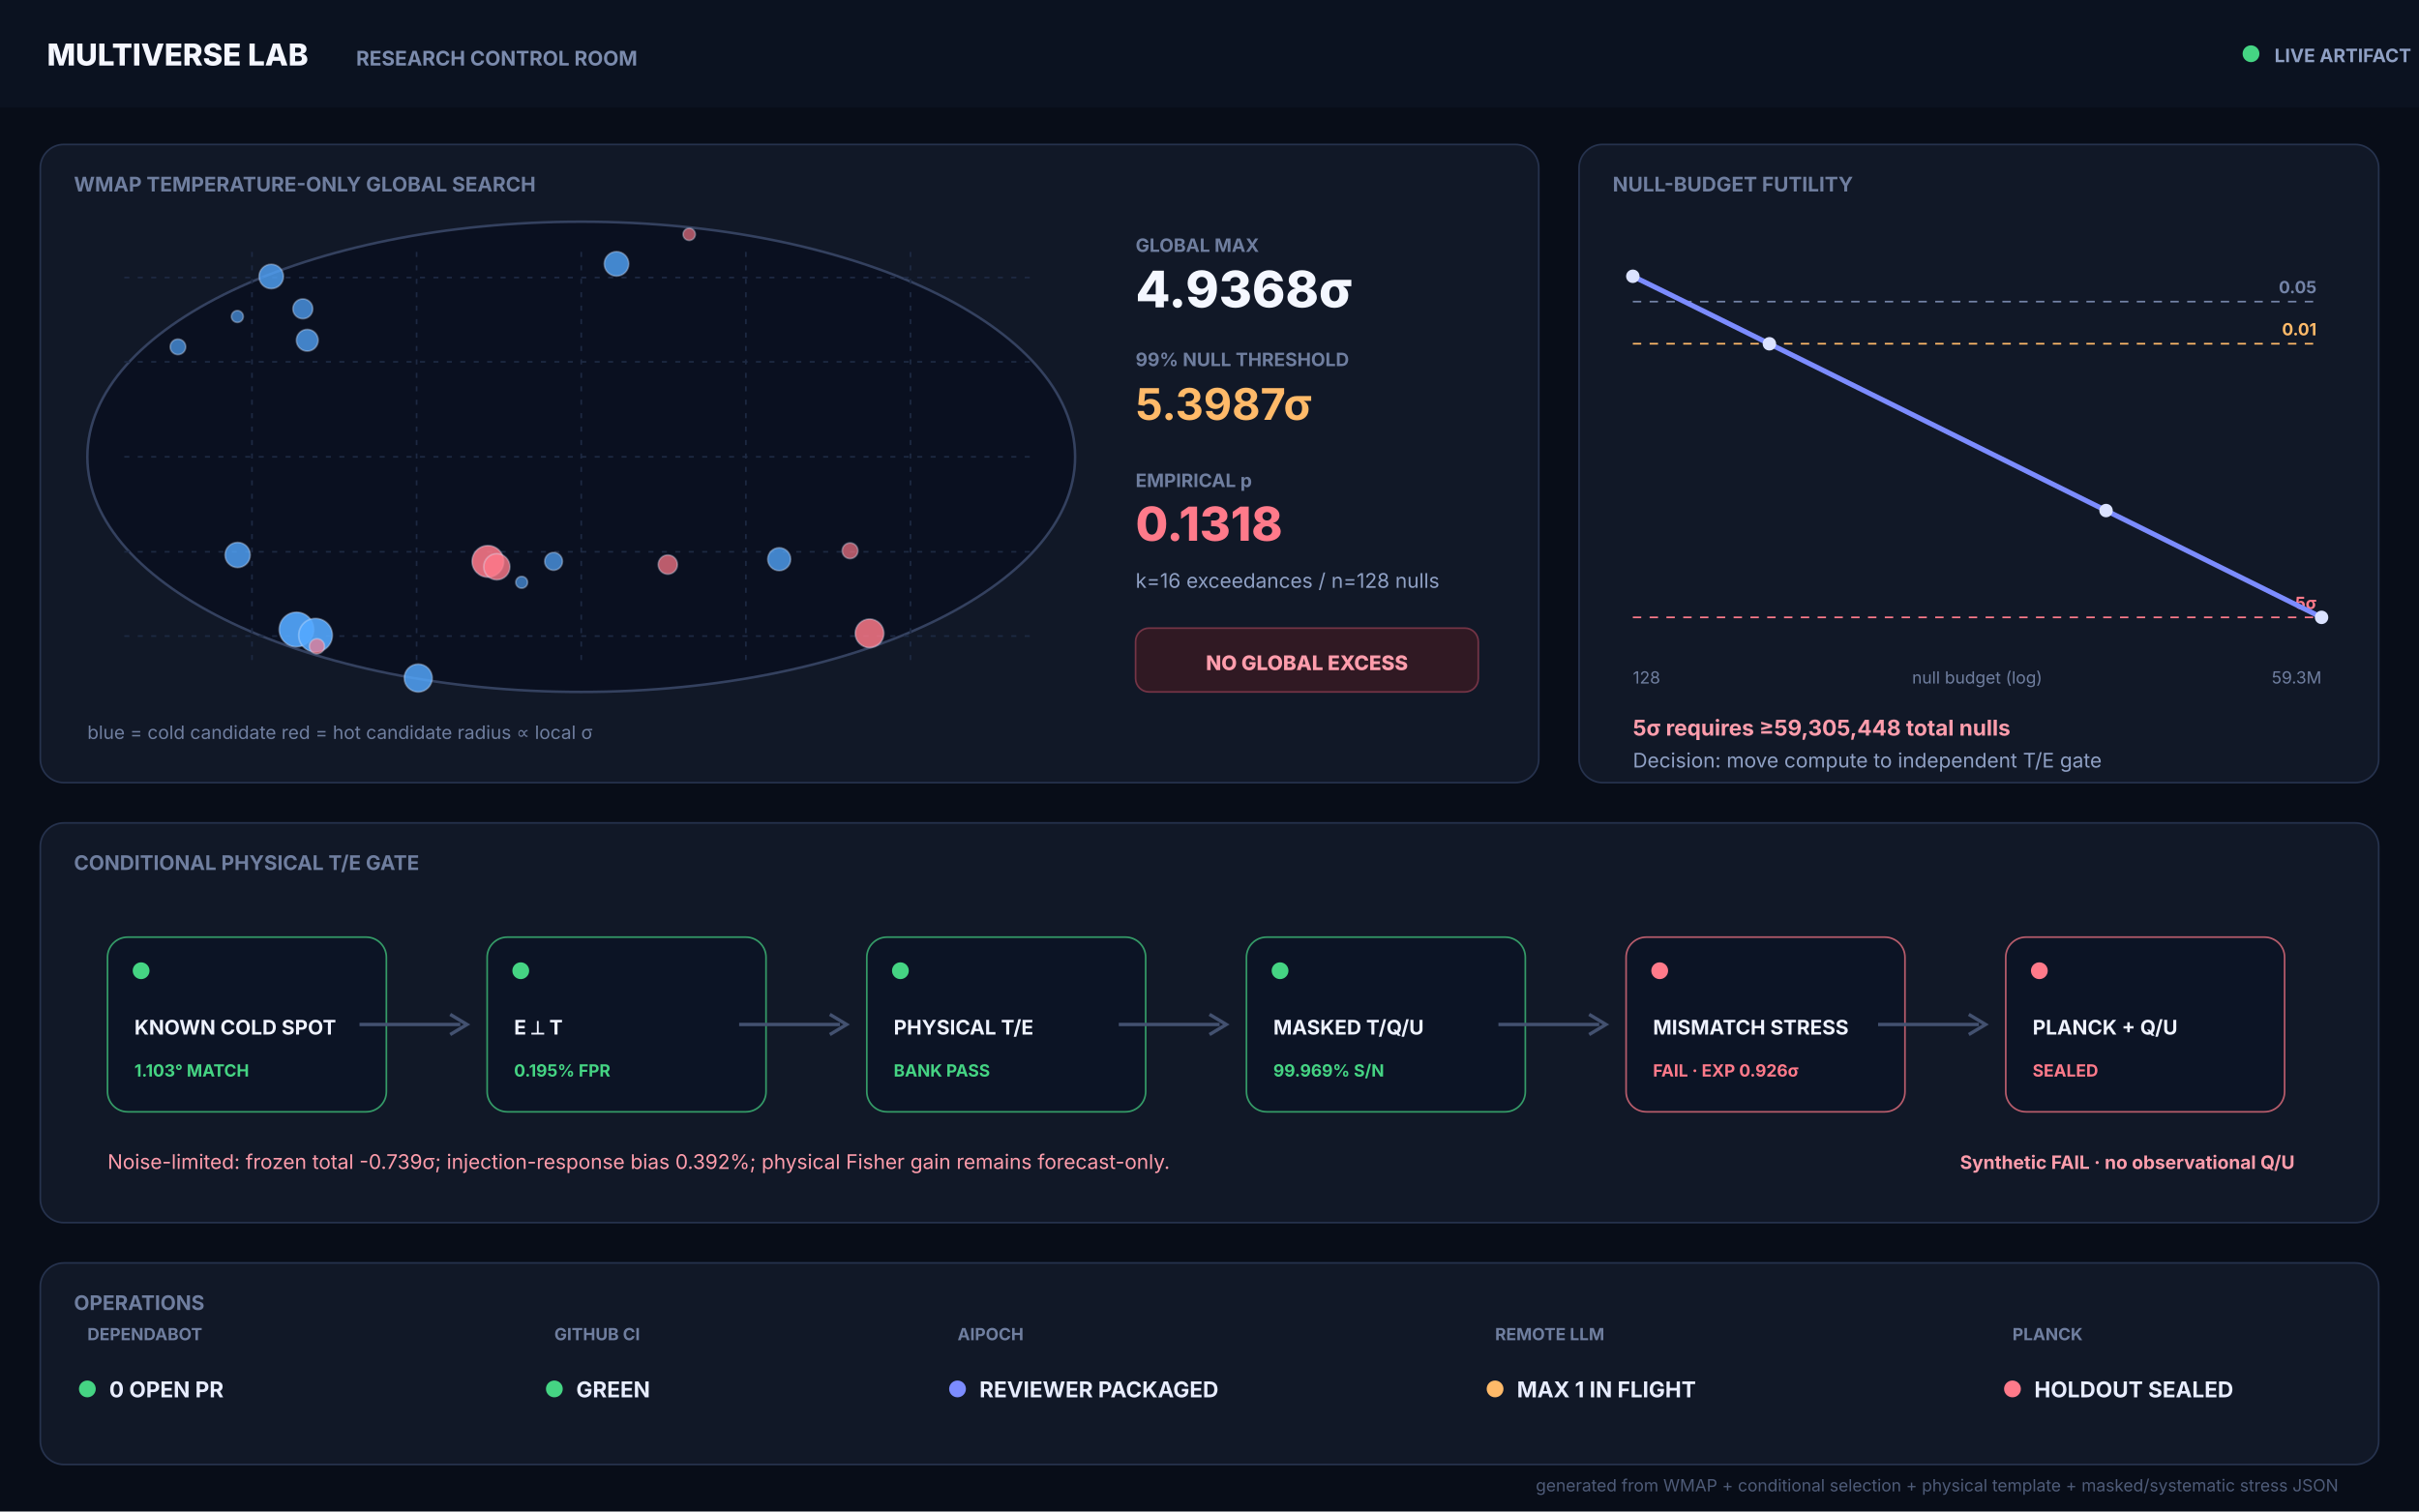
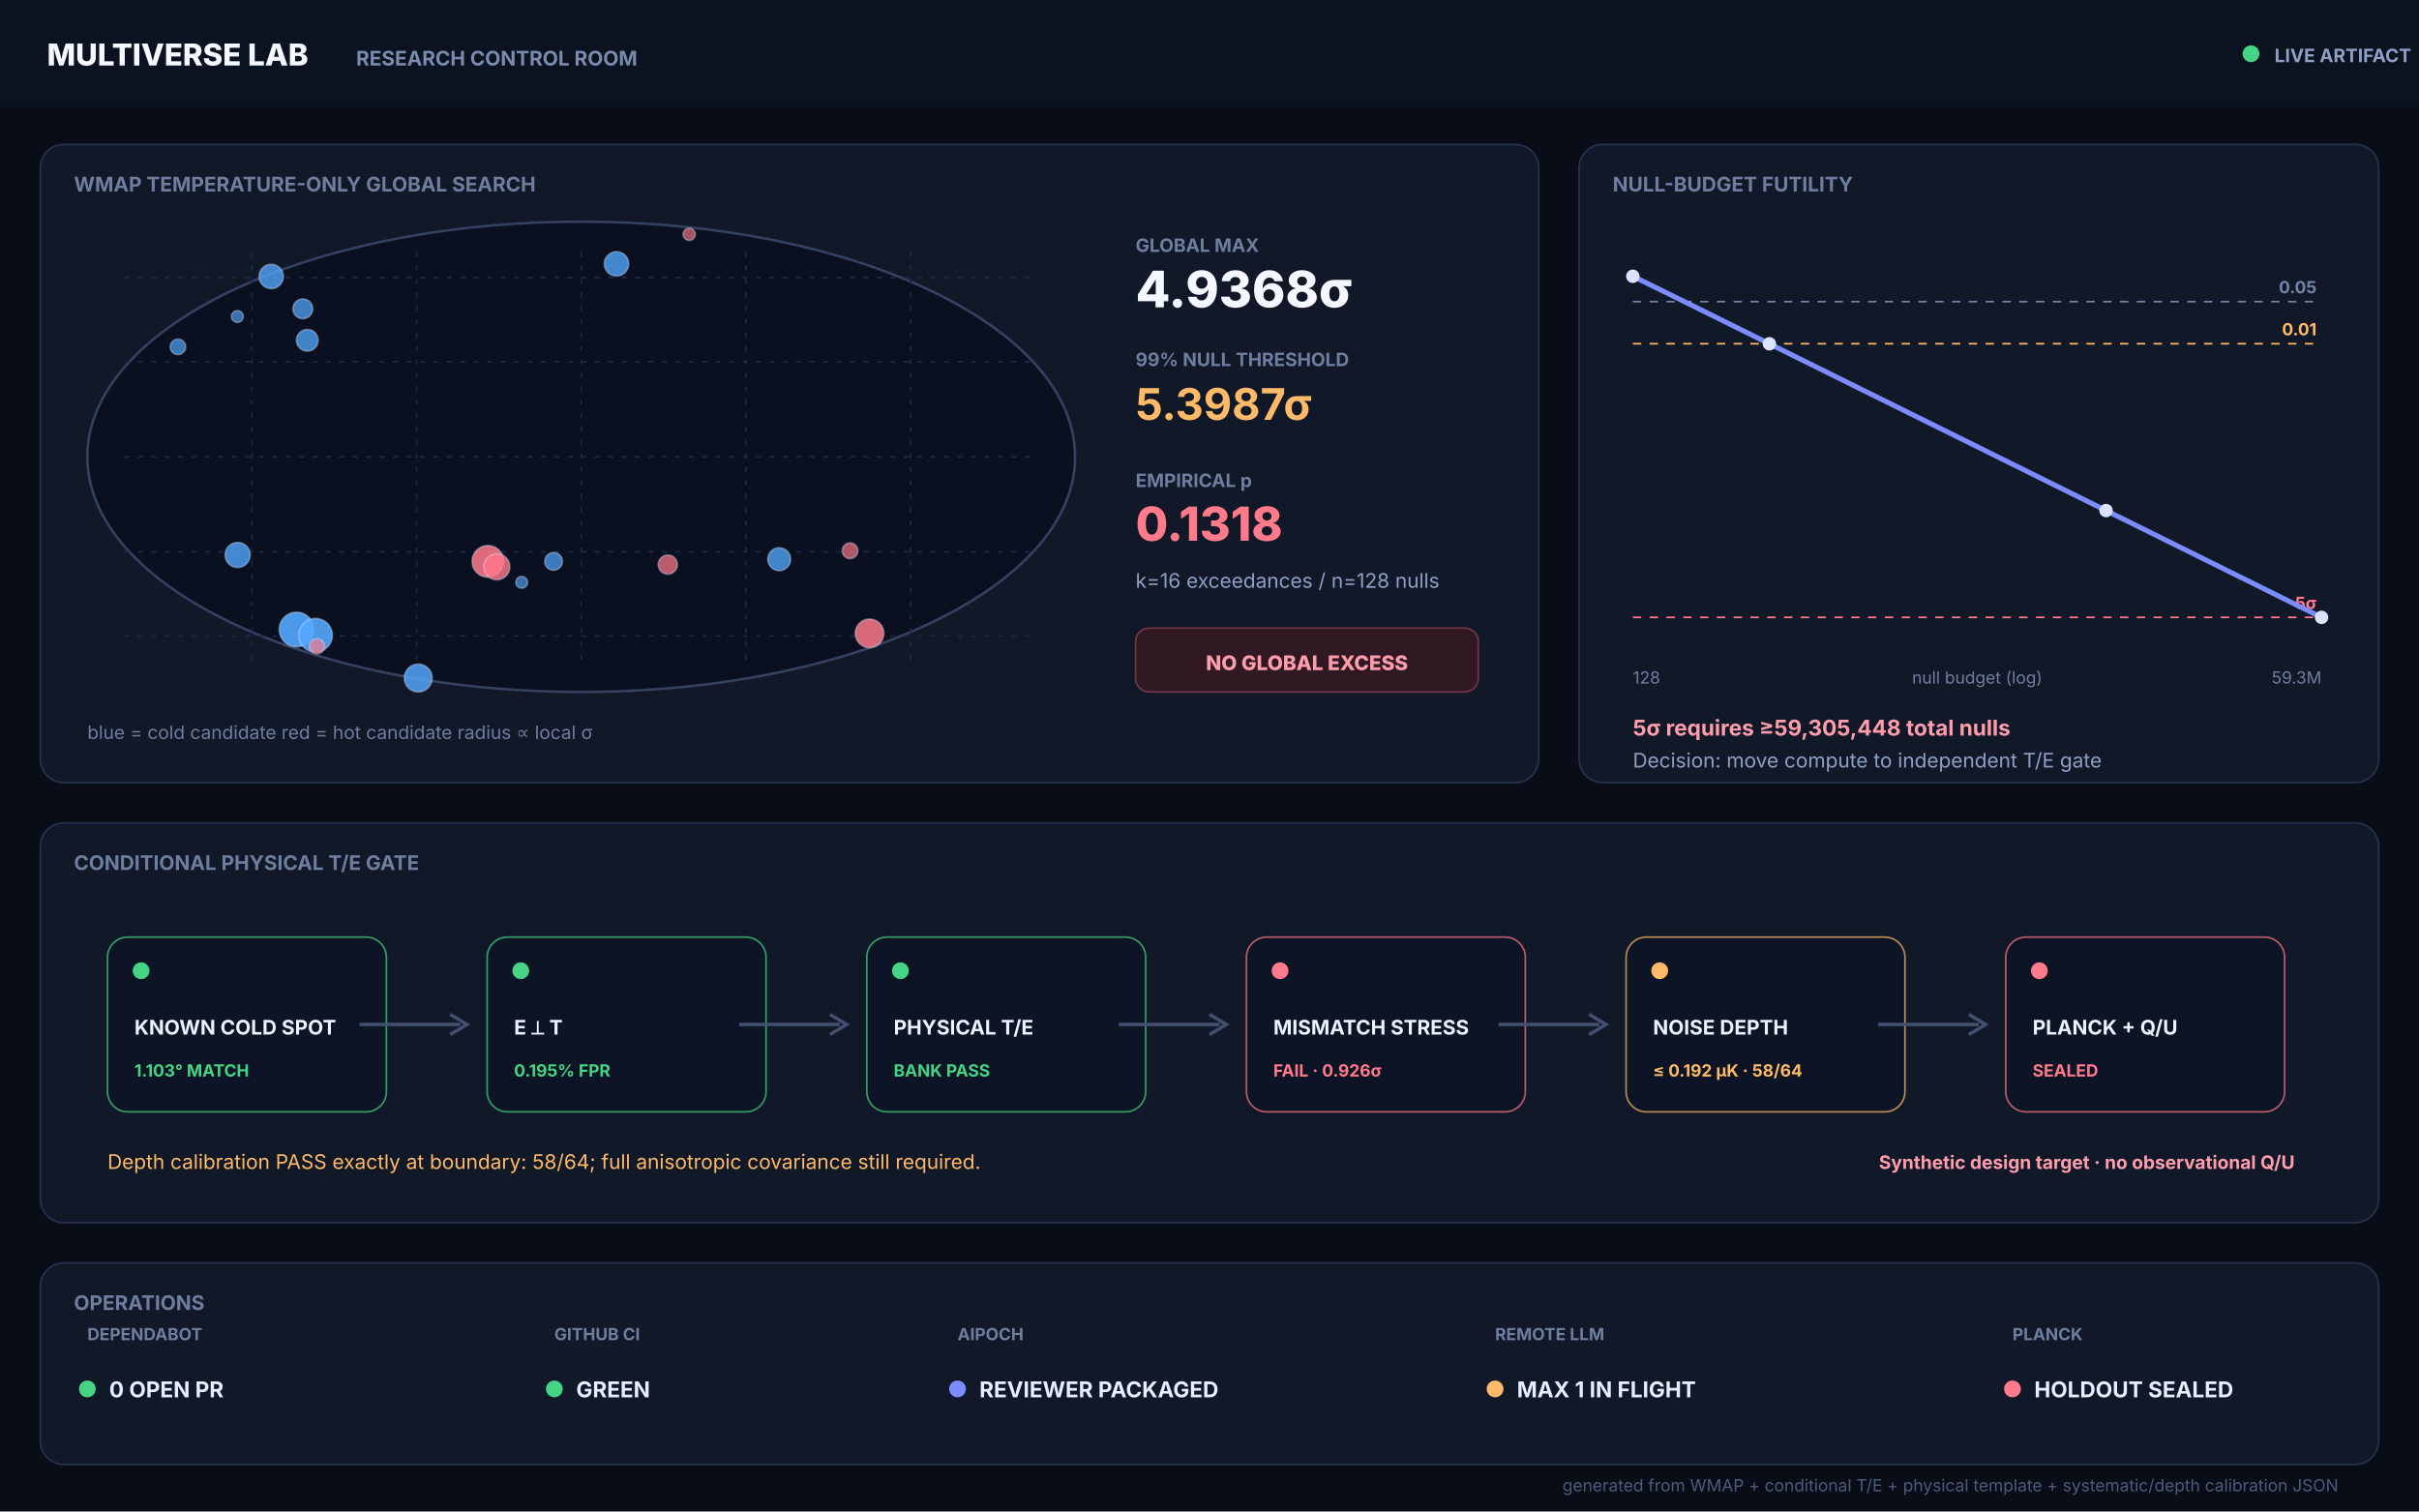
<svg xmlns="http://www.w3.org/2000/svg" width="1440" height="900" viewBox="0 0 1440 900">
  <rect width="1440" height="900" fill="#080d18" />
  <style>text{font-family:Inter,ui-sans-serif,system-ui,-apple-system,BlinkMacSystemFont,"Segoe UI",sans-serif}.mono{font-family:"SFMono-Regular",Consolas,monospace}</style>
  <rect x="0" y="0" width="1440" height="64" fill="#0b1220" />
  <text x="28" y="39" fill="#f5f7ff" font-size="18" font-weight="800" text-anchor="start">MULTIVERSE LAB</text>
  <text x="212" y="39" fill="#7b8bad" font-size="12" font-weight="700" text-anchor="start">RESEARCH CONTROL ROOM</text>
  <circle cx="1340" cy="32" r="5" fill="#45d483" />
  <text x="1354" y="37" fill="#8fa0c4" font-size="11" font-weight="700" text-anchor="start">LIVE ARTIFACT</text>
  <rect x="24" y="86" width="892" height="380" rx="14" fill="#111827" stroke="#26324d" />
  <text x="44" y="114" fill="#6f7e9f" font-size="12" font-weight="700" text-anchor="start">WMAP TEMPERATURE-ONLY GLOBAL SEARCH</text>
  <ellipse cx="346.0" cy="272.0" rx="294.0" ry="140.0" fill="#0a1020" stroke="#34415f" stroke-width="1.5" />
  <line x1="150.0" y1="150" x2="150.0" y2="394" stroke="#1d2942" stroke-width="1" stroke-dasharray="3 5" />
  <line x1="248.0" y1="150" x2="248.0" y2="394" stroke="#1d2942" stroke-width="1" stroke-dasharray="3 5" />
  <line x1="346.0" y1="150" x2="346.0" y2="394" stroke="#1d2942" stroke-width="1" stroke-dasharray="3 5" />
  <line x1="444.0" y1="150" x2="444.0" y2="394" stroke="#1d2942" stroke-width="1" stroke-dasharray="3 5" />
  <line x1="542.0" y1="150" x2="542.0" y2="394" stroke="#1d2942" stroke-width="1" stroke-dasharray="3 5" />
  <line x1="74" y1="378.734" x2="618" y2="378.734" stroke="#1d2942" stroke-width="1" stroke-dasharray="3 5" />
  <line x1="74" y1="328.556" x2="618" y2="328.556" stroke="#1d2942" stroke-width="1" stroke-dasharray="3 5" />
  <line x1="74" y1="272.0" x2="618" y2="272.0" stroke="#1d2942" stroke-width="1" stroke-dasharray="3 5" />
  <line x1="74" y1="215.444" x2="618" y2="215.444" stroke="#1d2942" stroke-width="1" stroke-dasharray="3 5" />
  <line x1="74" y1="165.266" x2="618" y2="165.266" stroke="#1d2942" stroke-width="1" stroke-dasharray="3 5" />
  <circle cx="176.52" cy="374.82" r="10.32" fill="#54a8ff" fill-opacity="0.90" stroke="#dbe8ff" stroke-opacity="0.35" />
  <circle cx="290.45" cy="334.25" r="9.44" fill="#ff7a8a" fill-opacity="0.86" stroke="#dbe8ff" stroke-opacity="0.35" />
  <circle cx="248.97" cy="403.72" r="8.32" fill="#54a8ff" fill-opacity="0.82" stroke="#dbe8ff" stroke-opacity="0.35" />
  <circle cx="367.00" cy="157.10" r="7.29" fill="#54a8ff" fill-opacity="0.78" stroke="#dbe8ff" stroke-opacity="0.35" />
  <circle cx="161.47" cy="164.62" r="7.27" fill="#54a8ff" fill-opacity="0.78" stroke="#dbe8ff" stroke-opacity="0.35" />
  <circle cx="187.84" cy="378.26" r="10.03" fill="#54a8ff" fill-opacity="0.89" stroke="#dbe8ff" stroke-opacity="0.35" />
  <circle cx="295.75" cy="337.47" r="7.79" fill="#ff7a8a" fill-opacity="0.80" stroke="#dbe8ff" stroke-opacity="0.35" />
  <circle cx="141.46" cy="330.44" r="7.49" fill="#54a8ff" fill-opacity="0.79" stroke="#dbe8ff" stroke-opacity="0.35" />
  <circle cx="463.85" cy="332.97" r="6.82" fill="#54a8ff" fill-opacity="0.76" stroke="#dbe8ff" stroke-opacity="0.35" />
  <circle cx="182.92" cy="202.61" r="6.48" fill="#54a8ff" fill-opacity="0.75" stroke="#dbe8ff" stroke-opacity="0.35" />
  <circle cx="517.63" cy="377.12" r="8.54" fill="#ff7a8a" fill-opacity="0.83" stroke="#dbe8ff" stroke-opacity="0.35" />
  <circle cx="180.27" cy="183.88" r="5.91" fill="#54a8ff" fill-opacity="0.72" stroke="#dbe8ff" stroke-opacity="0.35" />
  <circle cx="329.54" cy="334.25" r="5.30" fill="#54a8ff" fill-opacity="0.70" stroke="#dbe8ff" stroke-opacity="0.35" />
  <circle cx="506.03" cy="327.93" r="4.69" fill="#ff7a8a" fill-opacity="0.67" stroke="#dbe8ff" stroke-opacity="0.35" />
  <circle cx="105.92" cy="206.53" r="4.62" fill="#54a8ff" fill-opacity="0.67" stroke="#dbe8ff" stroke-opacity="0.35" />
  <circle cx="397.54" cy="336.17" r="5.72" fill="#ff7a8a" fill-opacity="0.72" stroke="#dbe8ff" stroke-opacity="0.35" />
  <circle cx="188.68" cy="384.81" r="4.52" fill="#ff7a8a" fill-opacity="0.67" stroke="#dbe8ff" stroke-opacity="0.35" />
  <circle cx="410.27" cy="139.52" r="3.63" fill="#ff7a8a" fill-opacity="0.63" stroke="#dbe8ff" stroke-opacity="0.35" />
  <circle cx="141.30" cy="188.46" r="3.53" fill="#54a8ff" fill-opacity="0.63" stroke="#dbe8ff" stroke-opacity="0.35" />
  <circle cx="310.55" cy="346.73" r="3.52" fill="#54a8ff" fill-opacity="0.63" stroke="#dbe8ff" stroke-opacity="0.35" />
  <text x="52" y="440" fill="#6f7e9f" font-size="11" font-weight="400" text-anchor="start">blue = cold candidate   red = hot candidate   radius ∝ local σ</text>
  <text x="676" y="150" fill="#6f7e9f" font-size="11" font-weight="700" text-anchor="start">GLOBAL MAX</text>
  <text x="676" y="183" fill="#f4f7ff" font-size="30" font-weight="800" text-anchor="start">4.9368σ</text>
  <text x="676" y="218" fill="#6f7e9f" font-size="11" font-weight="700" text-anchor="start">99% NULL THRESHOLD</text>
  <text x="676" y="250" fill="#ffba69" font-size="26" font-weight="750" text-anchor="start">5.3987σ</text>
  <text x="676" y="290" fill="#6f7e9f" font-size="11" font-weight="700" text-anchor="start">EMPIRICAL p</text>
  <text x="676" y="322" fill="#ff7a8a" font-size="28" font-weight="800" text-anchor="start">0.1318</text>
  <text x="676" y="350" fill="#8fa0c4" font-size="12" font-weight="400" text-anchor="start">k=16 exceedances / n=128 nulls</text>
  <rect x="676" y="374" width="204" height="38" rx="8" fill="#301923" stroke="#743446" />
  <text x="778" y="399" fill="#ff9dac" font-size="12" font-weight="800" text-anchor="middle">NO GLOBAL EXCESS</text>
  <rect x="940" y="86" width="476" height="380" rx="14" fill="#111827" stroke="#26324d" />
  <text x="960" y="114" fill="#6f7e9f" font-size="12" font-weight="700" text-anchor="start">NULL-BUDGET FUTILITY</text>
  <line x1="972" y1="179.594" x2="1382" y2="179.594" stroke="#7383a7" stroke-width="1" stroke-dasharray="5 5" />
  <text x="1379" y="174.594" fill="#7383a7" font-size="10" font-weight="700" text-anchor="end">0.05</text>
  <line x1="972" y1="204.664" x2="1382" y2="204.664" stroke="#ffba69" stroke-width="1" stroke-dasharray="5 5" />
  <text x="1379" y="199.664" fill="#ffba69" font-size="10" font-weight="700" text-anchor="end">0.01</text>
  <line x1="972" y1="367.596" x2="1382" y2="367.596" stroke="#ff7a8a" stroke-width="1" stroke-dasharray="5 5" />
  <text x="1379" y="362.596" fill="#ff7a8a" font-size="10" font-weight="700" text-anchor="end">5σ</text>
  <polyline points="972.0,164.5 993.8,175.2 1015.6,186.0 1037.4,196.8 1053.3,204.7 1109.0,232.3 1181.3,268.1 1253.7,304.0 1382.0,367.6" fill="none" stroke="#7c8cff" stroke-width="3" />
  <circle cx="972.0" cy="164.5" r="4" fill="#dbe2ff" />
  <circle cx="1053.3" cy="204.7" r="4" fill="#dbe2ff" />
  <circle cx="1253.7" cy="304.0" r="4" fill="#dbe2ff" />
  <circle cx="1382.0" cy="367.6" r="4" fill="#dbe2ff" />
  <text x="972" y="407" fill="#6f7e9f" font-size="10" font-weight="400" text-anchor="start">128</text>
  <text x="1177.0" y="407" fill="#6f7e9f" font-size="10" font-weight="400" text-anchor="middle">null budget (log)</text>
  <text x="1382" y="407" fill="#6f7e9f" font-size="10" font-weight="400" text-anchor="end">59.3M</text>
  <text x="972" y="438" fill="#ff9dac" font-size="13" font-weight="700" text-anchor="start">5σ requires ≥59,305,448 total nulls</text>
  <text x="972" y="457" fill="#8fa0c4" font-size="12" font-weight="400" text-anchor="start">Decision: move compute to independent T/E gate</text>
  <rect x="24" y="490" width="1392" height="238" rx="14" fill="#111827" stroke="#26324d" />
  <text x="44" y="518" fill="#6f7e9f" font-size="12" font-weight="700" text-anchor="start">CONDITIONAL PHYSICAL T/E GATE</text>
  <rect x="64" y="558" width="166" height="104" rx="12" fill="#0c1425" stroke="#45d483" stroke-opacity="0.7" />
  <circle cx="84" cy="578" r="5" fill="#45d483" />
  <text x="80" y="616" fill="#eef2ff" font-size="12" font-weight="750" text-anchor="start">KNOWN COLD SPOT</text>
  <text x="80" y="641" fill="#45d483" font-size="10" font-weight="700" text-anchor="start">1.103° MATCH</text>
  <line x1="214" y1="610" x2="274" y2="610" stroke="#435170" stroke-width="2" />
  <path d="M268 604 L278 610 L268 616" fill="none" stroke="#435170" stroke-width="2" />
  <rect x="290" y="558" width="166" height="104" rx="12" fill="#0c1425" stroke="#45d483" stroke-opacity="0.7" />
  <circle cx="310" cy="578" r="5" fill="#45d483" />
  <text x="306" y="616" fill="#eef2ff" font-size="12" font-weight="750" text-anchor="start">E ⟂ T</text>
  <text x="306" y="641" fill="#45d483" font-size="10" font-weight="700" text-anchor="start">0.195% FPR</text>
  <line x1="440" y1="610" x2="500" y2="610" stroke="#435170" stroke-width="2" />
  <path d="M494 604 L504 610 L494 616" fill="none" stroke="#435170" stroke-width="2" />
  <rect x="516" y="558" width="166" height="104" rx="12" fill="#0c1425" stroke="#45d483" stroke-opacity="0.7" />
  <circle cx="536" cy="578" r="5" fill="#45d483" />
  <text x="532" y="616" fill="#eef2ff" font-size="12" font-weight="750" text-anchor="start">PHYSICAL T/E</text>
  <text x="532" y="641" fill="#45d483" font-size="10" font-weight="700" text-anchor="start">BANK PASS</text>
  <line x1="666" y1="610" x2="726" y2="610" stroke="#435170" stroke-width="2" />
  <path d="M720 604 L730 610 L720 616" fill="none" stroke="#435170" stroke-width="2" />
-   <rect x="742" y="558" width="166" height="104" rx="12" fill="#0c1425" stroke="#45d483" stroke-opacity="0.7" />
-   <circle cx="762" cy="578" r="5" fill="#45d483" />
-   <text x="758" y="616" fill="#eef2ff" font-size="12" font-weight="750" text-anchor="start">MASKED T/Q/U</text>
-   <text x="758" y="641" fill="#45d483" font-size="10" font-weight="700" text-anchor="start">99.969% S/N</text>
+   <rect x="742" y="558" width="166" height="104" rx="12" fill="#0c1425" stroke="#ff7a8a" stroke-opacity="0.7" />
+   <circle cx="762" cy="578" r="5" fill="#ff7a8a" />
+   <text x="758" y="616" fill="#eef2ff" font-size="12" font-weight="750" text-anchor="start">MISMATCH STRESS</text>
+   <text x="758" y="641" fill="#ff7a8a" font-size="10" font-weight="700" text-anchor="start">FAIL · 0.926σ</text>
  <line x1="892" y1="610" x2="952" y2="610" stroke="#435170" stroke-width="2" />
  <path d="M946 604 L956 610 L946 616" fill="none" stroke="#435170" stroke-width="2" />
-   <rect x="968" y="558" width="166" height="104" rx="12" fill="#0c1425" stroke="#ff7a8a" stroke-opacity="0.7" />
-   <circle cx="988" cy="578" r="5" fill="#ff7a8a" />
-   <text x="984" y="616" fill="#eef2ff" font-size="12" font-weight="750" text-anchor="start">MISMATCH STRESS</text>
-   <text x="984" y="641" fill="#ff7a8a" font-size="10" font-weight="700" text-anchor="start">FAIL · EXP 0.926σ</text>
+   <rect x="968" y="558" width="166" height="104" rx="12" fill="#0c1425" stroke="#ffba69" stroke-opacity="0.7" />
+   <circle cx="988" cy="578" r="5" fill="#ffba69" />
+   <text x="984" y="616" fill="#eef2ff" font-size="12" font-weight="750" text-anchor="start">NOISE DEPTH</text>
+   <text x="984" y="641" fill="#ffba69" font-size="10" font-weight="700" text-anchor="start">≤ 0.192 µK · 58/64</text>
  <line x1="1118" y1="610" x2="1178" y2="610" stroke="#435170" stroke-width="2" />
  <path d="M1172 604 L1182 610 L1172 616" fill="none" stroke="#435170" stroke-width="2" />
  <rect x="1194" y="558" width="166" height="104" rx="12" fill="#0c1425" stroke="#ff7a8a" stroke-opacity="0.7" />
  <circle cx="1214" cy="578" r="5" fill="#ff7a8a" />
  <text x="1210" y="616" fill="#eef2ff" font-size="12" font-weight="750" text-anchor="start">PLANCK + Q/U</text>
  <text x="1210" y="641" fill="#ff7a8a" font-size="10" font-weight="700" text-anchor="start">SEALED</text>
-   <text x="64" y="696" fill="#ff9dac" font-size="12" font-weight="400" text-anchor="start">Noise-limited: frozen total -0.739σ; injection-response bias 0.392%; physical Fisher gain remains forecast-only.</text>
-   <text x="1366" y="696" fill="#ff9dac" font-size="11" font-weight="700" text-anchor="end">Synthetic FAIL · no observational Q/U</text>
+   <text x="64" y="696" fill="#ffba69" font-size="12" font-weight="400" text-anchor="start">Depth calibration PASS exactly at boundary: 58/64; full anisotropic covariance still required.</text>
+   <text x="1366" y="696" fill="#ff9dac" font-size="11" font-weight="700" text-anchor="end">Synthetic design target · no observational Q/U</text>
  <rect x="24" y="752" width="1392" height="120" rx="14" fill="#111827" stroke="#26324d" />
  <text x="44" y="780" fill="#6f7e9f" font-size="12" font-weight="700" text-anchor="start">OPERATIONS</text>
  <text x="52" y="798" fill="#6f7e9f" font-size="10" font-weight="700" text-anchor="start">DEPENDABOT</text>
  <circle cx="52" cy="827" r="5" fill="#45d483" />
  <text x="65" y="832" fill="#e8edff" font-size="13" font-weight="700" text-anchor="start">0 OPEN PR</text>
  <text x="330" y="798" fill="#6f7e9f" font-size="10" font-weight="700" text-anchor="start">GITHUB CI</text>
  <circle cx="330" cy="827" r="5" fill="#45d483" />
  <text x="343" y="832" fill="#e8edff" font-size="13" font-weight="700" text-anchor="start">GREEN</text>
  <text x="570" y="798" fill="#6f7e9f" font-size="10" font-weight="700" text-anchor="start">AIPOCH</text>
  <circle cx="570" cy="827" r="5" fill="#7c8cff" />
  <text x="583" y="832" fill="#e8edff" font-size="13" font-weight="700" text-anchor="start">REVIEWER PACKAGED</text>
  <text x="890" y="798" fill="#6f7e9f" font-size="10" font-weight="700" text-anchor="start">REMOTE LLM</text>
  <circle cx="890" cy="827" r="5" fill="#ffba69" />
  <text x="903" y="832" fill="#e8edff" font-size="13" font-weight="700" text-anchor="start">MAX 1 IN FLIGHT</text>
  <text x="1198" y="798" fill="#6f7e9f" font-size="10" font-weight="700" text-anchor="start">PLANCK</text>
  <circle cx="1198" cy="827" r="5" fill="#ff7a8a" />
  <text x="1211" y="832" fill="#e8edff" font-size="13" font-weight="700" text-anchor="start">HOLDOUT SEALED</text>
-   <text x="1392" y="888" fill="#4e5b78" font-size="10" font-weight="400" text-anchor="end">generated from WMAP + conditional selection + physical template + masked/systematic stress JSON</text>
+   <text x="1392" y="888" fill="#4e5b78" font-size="10" font-weight="400" text-anchor="end">generated from WMAP + conditional T/E + physical template + systematic/depth calibration JSON</text>
</svg>
